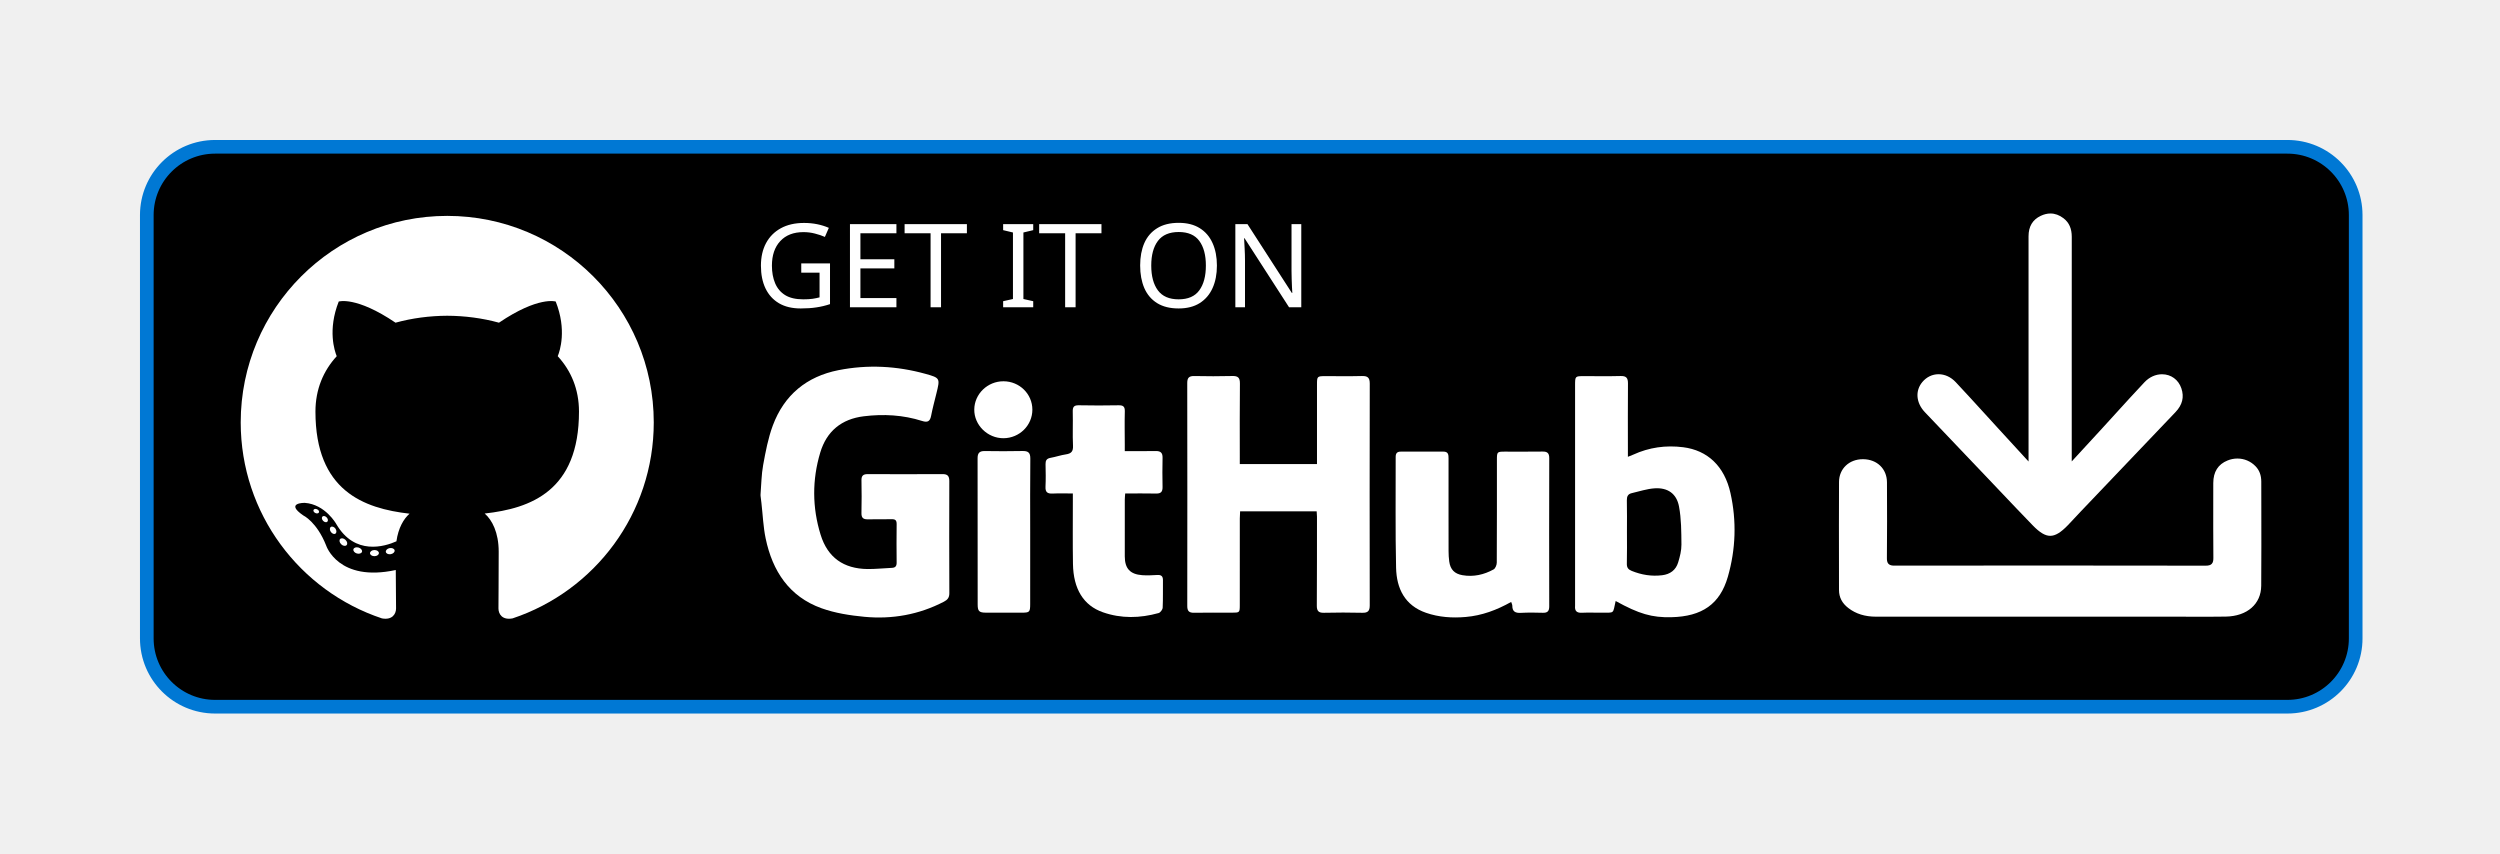
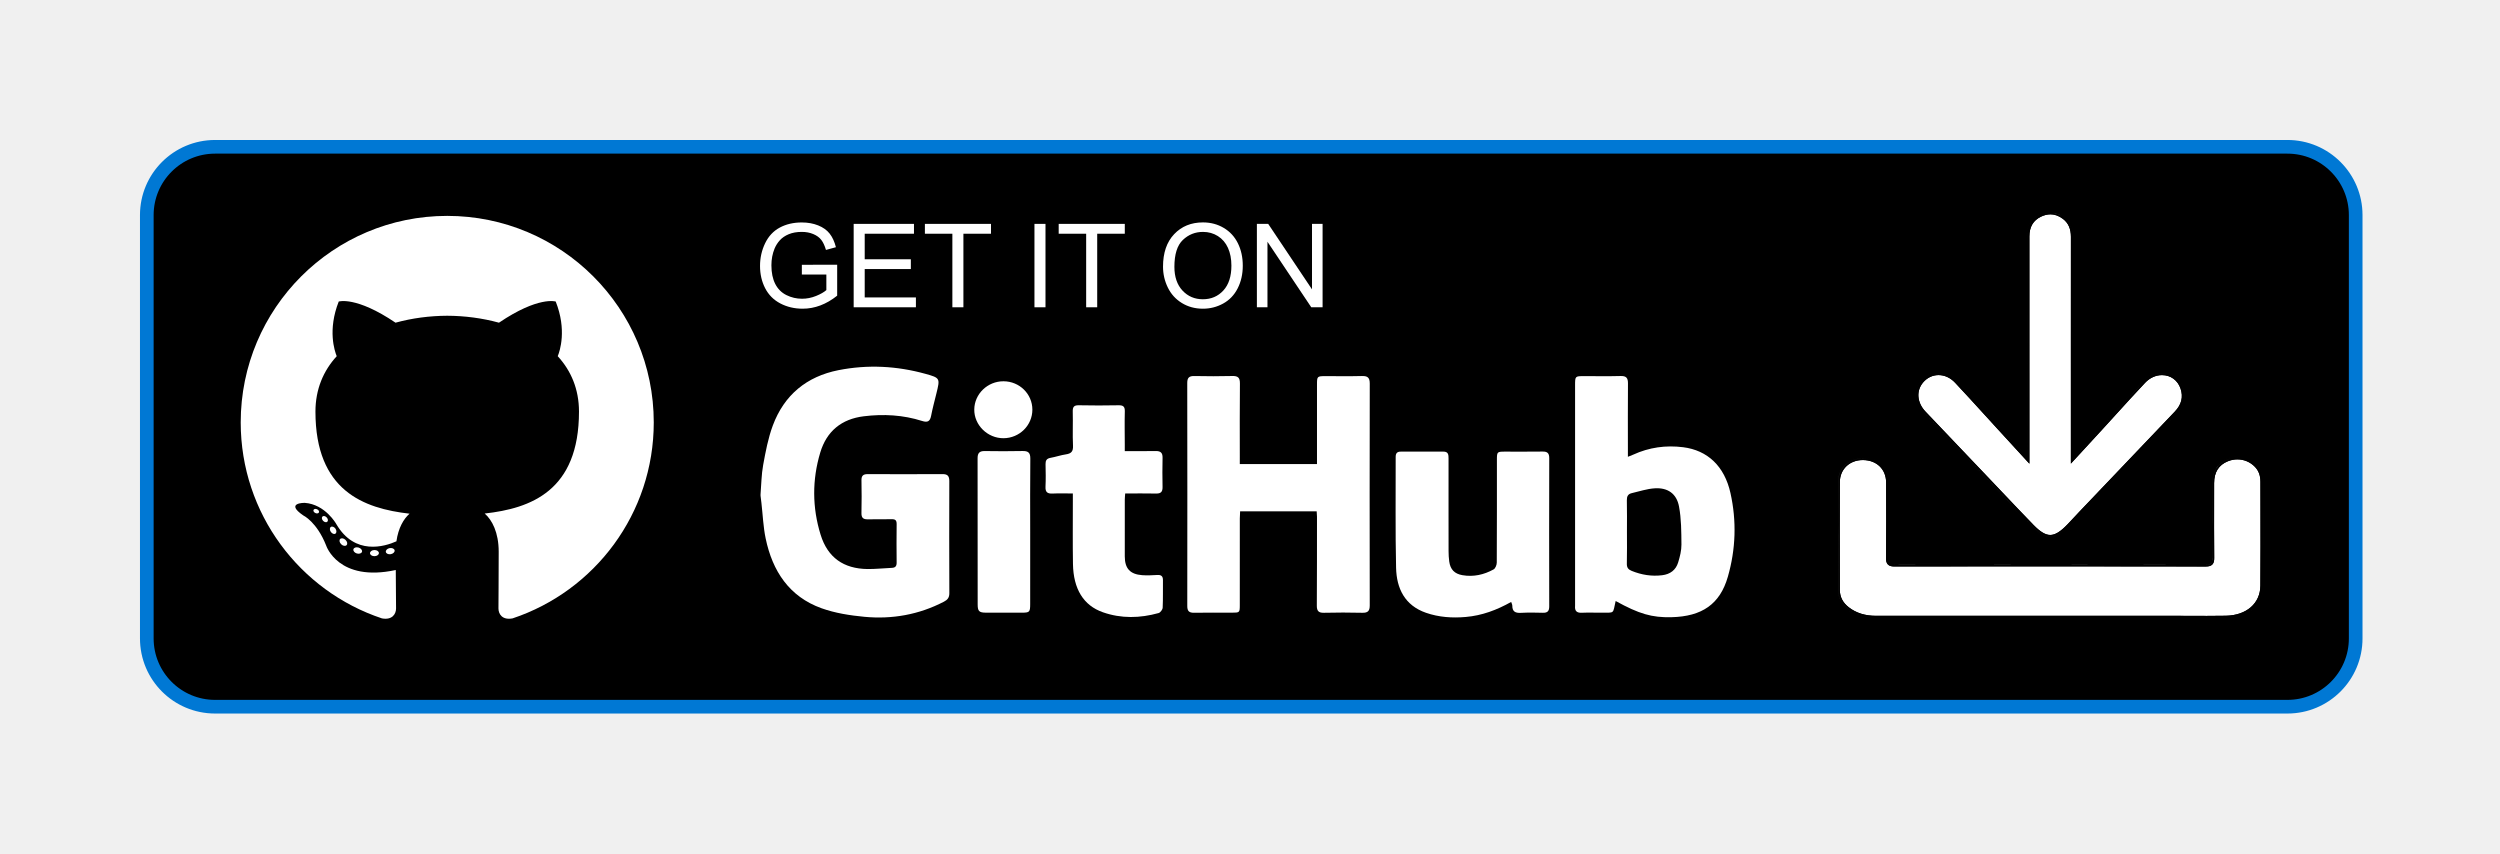
<svg xmlns="http://www.w3.org/2000/svg" version="1.1" id="svg8502" x="0px" y="0px" width="732.271px" height="250px" viewBox="0 0 732.271 250" enable-background="new 0 0 732.271 250" xml:space="preserve">
  <path id="rect3007" stroke="#0078D4" stroke-width="4" d="M63,43h607c11.046,0,20,8.954,20,20v124c0,11.046-8.954,20-20,20H63  c-11.046,0-20-8.954-20-20V63C43,51.954,51.954,43,63,43z" />
-   <text transform="matrix(1 0 0 1 220.8042 90.0049)" fill="#FFFFFF" font-family="'ArialMT'" font-size="34.125">GET IT ON</text>
+   <g enable-background="new    ">
+     <path fill="#FFFFFF" d="M234.868,80.424v-2.866l10.347-0.017v9.064c-1.588,1.267-3.227,2.219-4.916,2.857s-3.421,0.959-5.199,0.959   c-2.399,0-4.58-0.514-6.54-1.542c-1.96-1.027-3.441-2.513-4.44-4.457c-1-1.943-1.5-4.115-1.5-6.515   c0-2.377,0.497-4.597,1.491-6.657s2.424-3.591,4.291-4.591c1.866-0.999,4.016-1.499,6.448-1.499c1.767,0,3.363,0.286,4.791,0.858   s2.547,1.369,3.357,2.391c0.811,1.022,1.428,2.355,1.85,3.999l-2.916,0.8c-0.366-1.244-0.822-2.222-1.366-2.933   s-1.322-1.28-2.333-1.708c-1.011-0.428-2.133-0.642-3.366-0.642c-1.478,0-2.755,0.226-3.833,0.675   c-1.078,0.45-1.947,1.042-2.608,1.774c-0.661,0.733-1.175,1.539-1.541,2.416c-0.623,1.512-0.933,3.149-0.933,4.916   c0,2.177,0.375,3.999,1.125,5.465c0.75,1.467,1.841,2.556,3.274,3.267c1.433,0.711,2.955,1.066,4.565,1.066   c1.399,0,2.766-0.27,4.099-0.809s2.344-1.113,3.032-1.725v-4.549H234.868z" />
+     <path fill="#FFFFFF" d="M250.047,90.005V65.577h17.663v2.883h-14.43v7.481h13.514v2.866h-13.514v8.314h14.997v2.883H250.047z" />
+     <path fill="#FFFFFF" d="M278.957,90.005V68.46h-8.048v-2.883h19.362v2.883h-8.081v21.545H278.957z" />
+     <path fill="#FFFFFF" d="M303.001,90.005V65.577h3.232v24.428H303.001z" />
+     <path fill="#FFFFFF" d="M318.147,90.005V68.46h-8.048v-2.883h19.362v2.883h-8.081v21.545H318.147z" />
+     <path fill="#FFFFFF" d="M340.658,78.107c0-4.054,1.089-7.229,3.266-9.522s4.987-3.44,8.431-3.44c2.255,0,4.288,0.539,6.099,1.616   c1.811,1.077,3.191,2.58,4.141,4.507c0.95,1.928,1.425,4.113,1.425,6.557c0,2.478-0.5,4.693-1.5,6.648   c-1,1.955-2.416,3.436-4.249,4.44c-1.833,1.006-3.81,1.509-5.932,1.509c-2.299,0-4.354-0.556-6.165-1.667   c-1.811-1.11-3.183-2.627-4.116-4.549S340.658,80.252,340.658,78.107z M343.991,78.158c0,2.943,0.792,5.263,2.375,6.956   c1.583,1.694,3.568,2.541,5.957,2.541c2.433,0,4.435-0.855,6.007-2.565c1.572-1.711,2.358-4.139,2.358-7.282   c0-1.988-0.336-3.724-1.008-5.207c-0.672-1.482-1.655-2.633-2.949-3.449c-1.294-0.816-2.747-1.225-4.357-1.225   c-2.289,0-4.257,0.786-5.907,2.358C344.816,71.856,343.991,74.481,343.991,78.158z" />
+     <path fill="#FFFFFF" d="M368.151,90.005V65.577h3.316l12.83,19.179V65.577h3.1v24.428h-3.316l-12.83-19.195v19.195H368.151z" />
+   </g>
  <g id="g5136" transform="matrix(1.001768,0,0,1.001768,68.77076,92.66025)">
-     <path id="path4937" fill="#FFFFFF" d="M62.119-29.373c-33.348,0-60.387,27.035-60.387,60.387   c0,26.679,17.301,49.317,41.297,57.301c3.016,0.559,4.125-1.307,4.125-2.907c0-1.437-0.055-6.194-0.082-11.242   c-16.801,3.652-20.344-7.124-20.344-7.124c-2.75-6.982-6.707-8.836-6.707-8.836c-5.481-3.747,0.414-3.673,0.414-3.673   c6.063,0.427,9.258,6.223,9.258,6.223c5.383,9.234,14.125,6.567,17.57,5.023c0.543-3.902,2.11-6.569,3.836-8.078   c-13.414-1.527-27.515-6.703-27.515-29.844c0-6.593,2.359-11.98,6.222-16.207c-0.625-1.524-2.692-7.664,0.586-15.981   c0,0,5.071-1.625,16.609,6.187c4.821-1.336,9.985-2.008,15.117-2.031c5.133,0.023,10.301,0.696,15.129,2.031   c11.524-7.812,16.59-6.187,16.59-6.187c3.285,8.316,1.219,14.457,0.59,15.981c3.871,4.226,6.215,9.613,6.215,16.207   c0,23.195-14.125,28.302-27.574,29.797c2.168,1.876,4.098,5.551,4.098,11.183c0,8.078-0.071,14.583-0.071,16.57   c0,1.609,1.086,3.492,4.148,2.899c23.981-7.998,41.262-30.623,41.262-57.294C122.506-2.338,95.471-29.373,62.119-29.373" />
+     <path id="path4937" fill="#FFFFFF" d="M62.119-29.373c-33.348,0-60.387,27.035-60.387,60.387   c0,26.679,17.301,49.317,41.297,57.301c3.016,0.56,4.125-1.306,4.125-2.907c0-1.437-0.055-6.194-0.082-11.242   c-16.801,3.652-20.344-7.124-20.344-7.124c-2.75-6.982-6.707-8.836-6.707-8.836c-5.481-3.747,0.414-3.673,0.414-3.673   c6.063,0.427,9.258,6.223,9.258,6.223c5.383,9.234,14.125,6.567,17.57,5.023c0.543-3.902,2.11-6.569,3.836-8.078   c-13.414-1.527-27.515-6.703-27.515-29.844c0-6.593,2.359-11.98,6.222-16.207c-0.625-1.524-2.692-7.664,0.586-15.981   c0,0,5.071-1.625,16.609,6.187c4.821-1.336,9.985-2.008,15.117-2.031c5.133,0.023,10.301,0.696,15.129,2.031   c11.524-7.812,16.59-6.187,16.59-6.187c3.285,8.316,1.219,14.457,0.59,15.981c3.871,4.226,6.215,9.613,6.215,16.207   c0,23.195-14.125,28.302-27.574,29.797c2.168,1.876,4.098,5.551,4.098,11.183c0,8.078-0.071,14.583-0.071,16.57   c0,1.608,1.086,3.492,4.148,2.899c23.981-7.999,41.262-30.624,41.262-57.295C122.506-2.338,95.471-29.373,62.119-29.373" />
    <path id="path4939" fill="#FFFFFF" d="M24.604,57.33c-0.133,0.3-0.605,0.386-1.035,0.183   c-0.437-0.199-0.683-0.605-0.543-0.91c0.129-0.308,0.602-0.39,1.039-0.187C24.506,56.615,24.756,57.029,24.604,57.33" />
    <path id="path4941" fill="#FFFFFF" d="M27.049,60.056c-0.289,0.266-0.852,0.145-1.234-0.277   c-0.395-0.421-0.469-0.985-0.176-1.258c0.297-0.265,0.844-0.14,1.238,0.281C27.272,59.228,27.35,59.787,27.049,60.056" />
-     <path id="path4943" fill="#FFFFFF" d="M29.432,63.533c-0.371,0.258-0.977,0.017-1.352-0.52   c-0.371-0.54-0.371-1.181,0.008-1.437c0.375-0.258,0.973-0.029,1.352,0.503C29.807,62.626,29.807,63.271,29.432,63.533" />
+     <path id="path4943" fill="#FFFFFF" d="M29.432,63.533c-0.371,0.258-0.977,0.017-1.352-0.52   c-0.371-0.54-0.371-1.182,0.008-1.437c0.375-0.258,0.973-0.029,1.352,0.503C29.807,62.626,29.807,63.271,29.432,63.533" />
    <path id="path4945-3" fill="#FFFFFF" d="M32.694,66.891c-0.332,0.368-1.039,0.271-1.555-0.23   c-0.527-0.484-0.676-1.176-0.344-1.542c0.336-0.365,1.046-0.262,1.566,0.23C32.885,65.839,33.045,66.533,32.694,66.891" />
-     <path id="path4947-6" fill="#FFFFFF" d="M37.194,68.845c-0.149,0.474-0.828,0.688-1.512,0.489   c-0.683-0.209-1.129-0.762-0.992-1.244c0.144-0.472,0.824-0.698,1.515-0.484C36.885,67.814,37.334,68.365,37.194,68.845" />
-     <path id="path4949" fill="#FFFFFF" d="M42.135,69.21c0.016,0.495-0.562,0.91-1.281,0.917   c-0.723,0.017-1.309-0.387-1.317-0.874c0-0.505,0.57-0.913,1.289-0.926C41.545,68.311,42.135,68.712,42.135,69.21" />
+     <path id="path4947-6" fill="#FFFFFF" d="M37.194,68.845c-0.149,0.474-0.828,0.688-1.512,0.489   c-0.683-0.21-1.129-0.762-0.992-1.244c0.144-0.472,0.824-0.698,1.515-0.484C36.885,67.814,37.334,68.365,37.194,68.845" />
+     <path id="path4949" fill="#FFFFFF" d="M42.135,69.21c0.016,0.495-0.562,0.91-1.281,0.917   c-0.723,0.017-1.309-0.387-1.317-0.874c0-0.505,0.57-0.912,1.289-0.926C41.545,68.311,42.135,68.712,42.135,69.21" />
    <path id="path4951-7" fill="#FFFFFF" d="M46.733,68.424c0.086,0.487-0.414,0.985-1.125,1.117   c-0.703,0.129-1.352-0.172-1.441-0.653c-0.086-0.499,0.422-0.996,1.121-1.125C46.002,67.638,46.643,67.933,46.733,68.424" />
  </g>
  <rect x="75.9" y="-114.948" fill="#0078D4" width="87.327" height="87.328" />
  <g>
    <g>
-       <path fill="#FFFFFF" d="M646.396,180.902c-1.29,0-2.581-0.006-3.871-0.012c-1.291-0.005-2.581-0.01-3.872-0.01l-89.143-0.001    c-3.3,0-6.003-0.843-8.263-2.575c-1.885-1.447-2.842-3.296-2.846-5.494l-0.01-6.148c-0.012-8.361-0.023-17.008,0.017-25.508    c0.018-4.002,3.061-6.904,7.235-6.904c4.313,0.042,7.282,2.925,7.309,7.011c0.05,8.156,0.043,15.403-0.021,22.155    c-0.006,0.604,0.04,1.211,0.409,1.584c0.296,0.299,0.758,0.426,1.543,0.426c14.759-0.021,29.504-0.031,44.245-0.031    c15.639,0,31.273,0.013,46.913,0.041l0,0c0.818,0,1.293-0.131,1.601-0.441c0.356-0.359,0.423-0.893,0.415-1.689    c-0.05-5.795-0.041-11.688-0.032-17.387l0.006-4.438c0.003-3.381,1.464-5.684,4.343-6.838c0.963-0.388,1.964-0.584,2.977-0.584    c2.089,0,4.039,0.83,5.493,2.334c1.178,1.221,1.751,2.752,1.754,4.682l0.013,7.359c0.015,7.582,0.029,15.422-0.029,23.129    c-0.041,5.438-4.303,9.174-10.604,9.295C650.117,180.893,648.256,180.902,646.396,180.902z" />
-       <path d="M655.351,134.309c2.021,0,3.907,0.801,5.313,2.258c1.13,1.17,1.681,2.646,1.684,4.507c0.002,2.454,0.008,4.907,0.013,7.36    c0.015,7.58,0.029,15.42-0.029,23.127c-0.041,5.375-4.106,8.926-10.358,9.045c-1.636,0.031-3.406,0.047-5.575,0.047    c-1.29,0-2.58-0.006-3.87-0.01c-1.291-0.006-2.582-0.011-3.873-0.011H625.88h-12.773h-12.775l-50.817-0.001    c-3.242,0-5.896-0.824-8.109-2.523c-1.846-1.416-2.744-3.148-2.748-5.297l-0.008-6.147c-0.014-8.361-0.025-17.006,0.015-25.507    c0.017-3.856,2.955-6.655,6.986-6.655h0.08c4.084,0.04,6.953,2.821,6.978,6.763c0.05,8.154,0.043,15.399-0.021,22.15    c-0.006,0.656,0.048,1.324,0.48,1.763c0.438,0.44,1.115,0.5,1.736,0.5h0.001c14.742-0.021,29.482-0.032,44.226-0.032    c16.087,0,31.871,0.015,46.93,0.043c0.879,0,1.405-0.154,1.765-0.518c0.461-0.465,0.494-1.178,0.488-1.867    c-0.05-5.794-0.041-11.686-0.033-17.384l0.006-4.438c0.003-3.271,1.411-5.492,4.188-6.606    C653.4,134.498,654.37,134.309,655.351,134.309 M655.351,133.809c-1.021,0-2.063,0.195-3.068,0.601    c-2.967,1.19-4.497,3.582-4.5,7.069c-0.006,7.275-0.035,14.553,0.026,21.828c0.013,1.358-0.193,1.879-1.753,1.879    c-0.004,0-0.009,0-0.013,0c-15.639-0.028-31.277-0.041-46.916-0.041c-14.742,0-29.484,0.012-44.227,0.031    c-0.006,0-0.011,0-0.017,0c-1.403,0-1.715-0.4-1.702-1.758c0.069-7.385,0.065-14.773,0.021-22.159    c-0.026-4.251-3.144-7.216-7.473-7.259c-0.028,0-0.058,0-0.086,0c-4.257,0-7.468,2.975-7.485,7.152    c-0.05,10.552-0.02,21.104-0.007,31.658c0.004,2.391,1.071,4.256,2.942,5.692c2.483,1.904,5.34,2.627,8.415,2.627    c16.94,0.001,33.88,0.001,50.817,0.001c8.518,0,17.033,0,25.55,0c4.258,0,8.517,0,12.773,0c2.581,0,5.162,0.021,7.743,0.021    c1.862,0,3.726-0.012,5.586-0.047c6.455-0.123,10.807-3.907,10.85-9.543c0.078-10.162,0.026-20.326,0.018-30.49    c-0.003-1.836-0.508-3.49-1.824-4.854C659.506,134.646,657.465,133.809,655.351,133.809L655.351,133.809z" />
+       <g>
+         <path fill="#FFFFFF" d="M646.396,180.652c-1.29,0-2.58-0.006-3.87-0.012c-1.291-0.006-2.582-0.011-3.873-0.011l-89.144-0.001     c-3.242,0-5.896-0.825-8.11-2.522c-1.819-1.397-2.744-3.18-2.748-5.296l-0.011-6.148c-0.011-7.867-0.023-16.784,0.018-25.507     c0.017-3.856,2.954-6.655,6.984-6.655c4.129,0.04,7.033,2.821,7.06,6.763c0.05,8.167,0.043,15.413-0.021,22.151     c-0.007,0.655,0.048,1.323,0.481,1.762c0.347,0.351,0.861,0.5,1.721,0.5c14.759-0.021,29.504-0.031,44.245-0.031     c15.639,0,31.273,0.014,46.913,0.041c0.888,0,1.42-0.153,1.778-0.514c0.418-0.423,0.496-1.028,0.487-1.868     c-0.051-5.922-0.04-12.012-0.031-17.385l0.006-4.438c0.003-3.271,1.411-5.493,4.186-6.605c0.934-0.376,1.903-0.566,2.885-0.566     c2.019,0,3.904,0.802,5.313,2.258c1.13,1.171,1.681,2.646,1.684,4.509l0.014,7.358c0.014,7.155,0.029,15.266-0.029,23.127     c-0.04,5.293-4.202,8.929-10.358,9.047C650.114,180.643,648.254,180.652,646.396,180.652z" />
+         <path d="M655.352,134.559c1.95,0,3.772,0.774,5.133,2.182c1.083,1.122,1.61,2.541,1.613,4.336l0.014,7.358     c0.014,7.154,0.029,15.264-0.029,23.124c-0.039,5.147-4.103,8.684-10.113,8.799c-1.618,0.03-3.39,0.045-5.572,0.045     c-1.289,0-2.579-0.006-3.869-0.012c-1.291-0.006-2.582-0.011-3.874-0.011l-89.144-0.001c-3.186,0-5.788-0.809-7.958-2.471     c-1.755-1.348-2.646-3.063-2.65-5.099l-0.011-6.148c-0.011-7.866-0.023-16.782,0.018-25.505c0.017-3.712,2.849-6.406,6.729-6.406     c4.05,0.039,6.789,2.657,6.814,6.514c0.05,8.166,0.043,15.411-0.021,22.147c-0.007,0.71,0.056,1.437,0.554,1.94     c0.398,0.402,0.966,0.574,1.899,0.574c14.758-0.021,29.503-0.031,44.244-0.031c15.565,0,31.35,0.014,46.913,0.041     c0.96,0,1.545-0.176,1.957-0.589c0.53-0.536,0.566-1.305,0.559-2.044c-0.051-5.921-0.04-12.011-0.031-17.383l0.006-4.439     c0.003-3.158,1.358-5.303,4.029-6.374C653.464,134.743,654.402,134.559,655.352,134.559 M655.352,134.059     c-1.014,0-2.015,0.196-2.978,0.584c-2.879,1.154-4.34,3.457-4.343,6.838l-0.006,4.438c-0.01,5.699-0.019,11.592,0.031,17.388     c0.009,0.795-0.059,1.329-0.414,1.688c-0.309,0.31-0.783,0.44-1.602,0.44c-15.64-0.027-31.274-0.041-46.913-0.041     c-14.741,0-29.486,0.01-44.245,0.031c-0.785,0-1.247-0.127-1.543-0.426c-0.369-0.373-0.415-0.98-0.409-1.584     c0.064-6.752,0.071-13.999,0.021-22.155c-0.027-4.086-2.996-6.969-7.31-7.011c-4.174,0-7.217,2.902-7.234,6.904     c-0.04,8.5-0.029,17.146-0.018,25.508l0.011,6.148c0.004,2.197,0.961,4.047,2.846,5.494c2.26,1.731,4.963,2.574,8.263,2.574     l89.144,0.001c1.291,0,2.581,0.005,3.872,0.011c1.29,0.006,2.581,0.012,3.871,0.012c1.859,0,3.721-0.01,5.582-0.045     c6.301-0.121,10.563-3.856,10.604-9.295c0.058-7.707,0.044-15.547,0.029-23.129l-0.014-7.358     c-0.003-1.931-0.575-3.461-1.754-4.683C659.39,134.889,657.44,134.059,655.352,134.059L655.352,134.059z" />
+       </g>
+       <path fill="#FFFFFF" stroke="#000000" stroke-width="0.5" stroke-miterlimit="10" d="M655.351,134.309    c2.021,0,3.907,0.801,5.313,2.258c1.13,1.17,1.681,2.646,1.684,4.508c0.002,2.453,0.009,4.906,0.014,7.359    c0.015,7.58,0.028,15.42-0.029,23.127c-0.041,5.375-4.106,8.926-10.358,9.045c-1.636,0.031-3.405,0.047-5.574,0.047    c-1.29,0-2.58-0.006-3.87-0.01c-1.291-0.006-2.582-0.011-3.873-0.011H625.88h-12.772h-12.775l-50.817-0.001    c-3.241,0-5.896-0.824-8.108-2.523c-1.847-1.416-2.744-3.147-2.748-5.297l-0.008-6.146c-0.015-8.361-0.025-17.006,0.015-25.507    c0.017-3.856,2.955-6.655,6.986-6.655h0.08c4.084,0.04,6.952,2.821,6.978,6.764c0.05,8.153,0.043,15.398-0.021,22.149    c-0.007,0.655,0.048,1.324,0.479,1.763c0.438,0.44,1.115,0.5,1.736,0.5h0.001c14.742-0.021,29.481-0.031,44.226-0.031    c16.087,0,31.871,0.015,46.93,0.043c0.88,0,1.405-0.154,1.766-0.519c0.461-0.465,0.494-1.178,0.488-1.866    c-0.051-5.795-0.041-11.687-0.033-17.385l0.006-4.438c0.003-3.271,1.411-5.492,4.188-6.606    C653.4,134.498,654.37,134.309,655.351,134.309 M655.351,133.809c-1.021,0-2.063,0.195-3.067,0.602    c-2.967,1.189-4.497,3.582-4.5,7.068c-0.006,7.275-0.035,14.554,0.025,21.828c0.014,1.358-0.192,1.879-1.753,1.879    c-0.004,0-0.009,0-0.013,0c-15.639-0.027-31.277-0.041-46.916-0.041c-14.742,0-29.484,0.013-44.227,0.031    c-0.006,0-0.012,0-0.018,0c-1.402,0-1.715-0.4-1.702-1.758c0.069-7.385,0.065-14.773,0.021-22.159    c-0.026-4.251-3.145-7.216-7.474-7.259c-0.027,0-0.058,0-0.086,0c-4.257,0-7.468,2.975-7.484,7.152    c-0.05,10.552-0.021,21.104-0.007,31.658c0.004,2.391,1.07,4.256,2.941,5.691c2.483,1.904,5.34,2.627,8.415,2.627    c16.94,0.001,33.88,0.001,50.817,0.001c8.518,0,17.033,0,25.55,0c4.258,0,8.517,0,12.773,0c2.58,0,5.161,0.021,7.742,0.021    c1.862,0,3.727-0.012,5.586-0.047c6.455-0.123,10.808-3.906,10.851-9.543c0.078-10.162,0.025-20.326,0.018-30.49    c-0.003-1.836-0.508-3.489-1.824-4.854C659.506,134.646,657.465,133.809,655.351,133.809L655.351,133.809z" />
    </g>
    <g>
-       <path fill="#FFFFFF" d="M600.53,157.2c-1.563,0-3.199-0.968-5.304-3.136c-3.219-3.315-6.452-6.727-9.581-10.022    c-1.366-1.44-2.733-2.882-4.104-4.319l-5.884-6.179c-4.017-4.214-8.03-8.428-12.039-12.648c-2.636-2.773-2.939-6.541-0.738-9.161    c1.284-1.528,3.037-2.37,4.938-2.37c1.909,0,3.764,0.855,5.22,2.407c2.901,3.09,5.805,6.276,8.612,9.357    c1.259,1.382,2.519,2.764,3.78,4.142l8.497,9.266v-19.729c0.001-15.189,0.002-30.379-0.002-45.568    c-0.001-2.966,1.246-5.065,3.705-6.24c0.997-0.476,1.994-0.717,2.965-0.717c1.385,0,2.725,0.488,3.979,1.45    c1.695,1.295,2.517,3.142,2.513,5.646c-0.013,10.583-0.012,21.166-0.01,31.75l0.001,33.382l3.13-3.396    c1.795-1.948,3.521-3.82,5.243-5.699c1.337-1.458,2.667-2.923,3.998-4.387c2.768-3.045,5.63-6.194,8.501-9.238    c1.472-1.56,3.363-2.418,5.324-2.418c2.742,0,5.006,1.645,5.903,4.293c0.891,2.624,0.287,5.057-1.79,7.233    c-9.277,9.723-18.553,19.453-27.823,29.185c-0.587,0.616-1.167,1.238-1.746,1.861c-0.632,0.679-1.264,1.355-1.904,2.025    C603.771,156.204,602.112,157.2,600.53,157.2z" />
-       <path d="M600.596,62.533c1.328,0,2.616,0.47,3.828,1.398c1.629,1.245,2.418,3.026,2.414,5.448    c-0.014,10.582-0.012,21.164-0.01,31.746l0.001,10.582v22.164v1.281l0.868-0.942l2.696-2.929c1.796-1.946,3.521-3.818,5.241-5.696    c1.337-1.459,2.668-2.923,3.999-4.388c2.769-3.044,5.629-6.193,8.498-9.234c1.425-1.509,3.251-2.34,5.144-2.34    c2.633,0,4.805,1.58,5.667,4.124c0.87,2.564,0.303,4.847-1.733,6.98c-9.279,9.723-18.554,19.455-27.824,29.185    c-0.588,0.615-1.168,1.238-1.749,1.863c-0.63,0.677-1.261,1.354-1.9,2.022c-2.091,2.181-3.696,3.152-5.204,3.152    c-1.49,0-3.07-0.943-5.124-3.06c-3.217-3.314-6.451-6.725-9.578-10.021c-1.367-1.439-2.734-2.883-4.104-4.32l-5.882-6.175    c-4.017-4.216-8.032-8.431-12.042-12.651c-2.585-2.721-2.878-6.269-0.728-8.828c1.235-1.471,2.921-2.281,4.745-2.281    c1.84,0,3.629,0.827,5.038,2.329c2.898,3.088,5.802,6.273,8.608,9.354c1.259,1.382,2.52,2.765,3.782,4.143l4.222,4.604    l3.841,4.188l0.868,0.947v-1.285v-1.998V114.83c0.001-15.196,0.002-30.393-0.002-45.589c-0.001-2.902,1.164-4.869,3.563-6.015    C598.702,62.766,599.663,62.533,600.596,62.533 M600.596,62.033c-1.007,0-2.035,0.247-3.071,0.741    c-2.679,1.279-3.85,3.537-3.849,6.466c0.005,20.885,0.002,41.771,0.002,62.656c0,0.535,0,1.072,0,1.998    c-2.885-3.146-5.475-5.97-8.063-8.792c-4.128-4.504-8.214-9.048-12.396-13.501c-1.562-1.665-3.506-2.486-5.401-2.486    c-1.902,0-3.757,0.827-5.128,2.459c-2.293,2.729-2.002,6.6,0.748,9.494c5.968,6.282,11.947,12.55,17.924,18.827    c4.559,4.785,9.084,9.604,13.687,14.346c2.08,2.144,3.784,3.211,5.482,3.211c1.729,0,3.454-1.105,5.564-3.307    c1.23-1.285,2.425-2.603,3.65-3.889c9.271-9.73,18.546-19.462,27.824-29.185c2.053-2.15,2.811-4.642,1.846-7.486    c-0.981-2.895-3.474-4.463-6.141-4.463c-1.908,0-3.907,0.803-5.507,2.497c-4.229,4.483-8.337,9.083-12.502,13.627    c-2.563,2.799-5.141,5.585-7.938,8.624c0-7.636,0-14.901,0-22.164c0-14.109-0.009-28.218,0.009-42.327    c0.004-2.363-0.706-4.39-2.61-5.846C603.422,62.535,602.031,62.033,600.596,62.033L600.596,62.033z" />
+       <g>
+         <path fill="#FFFFFF" d="M600.53,156.95c-1.489,0-3.07-0.943-5.125-3.06c-2.895-2.981-5.812-6.053-8.632-9.023l-0.947-0.997     c-1.365-1.44-2.733-2.882-4.104-4.32l-5.884-6.179c-4.018-4.214-8.03-8.427-12.038-12.647c-2.546-2.678-2.846-6.308-0.729-8.828     c1.236-1.47,2.922-2.28,4.747-2.28c1.841,0,3.629,0.827,5.037,2.328c2.902,3.091,5.804,6.275,8.61,9.354     c1.259,1.382,2.519,2.764,3.779,4.143l8.932,9.74v-20.372c0.001-15.189,0.002-30.379-0.002-45.568     c-0.001-2.861,1.198-4.885,3.563-6.015c0.963-0.459,1.924-0.692,2.857-0.692c1.33,0,2.618,0.47,3.827,1.398     c1.629,1.244,2.419,3.026,2.415,5.447c-0.013,10.583-0.012,21.167-0.01,31.75l0.001,34.021l4.319-4.686     c1.526-1.657,3.009-3.266,4.488-4.88c1.204-1.313,2.402-2.632,3.602-3.951l0.396-0.437c2.765-3.041,5.623-6.186,8.498-9.234     c1.424-1.508,3.25-2.339,5.143-2.339c2.634,0,4.805,1.58,5.666,4.123c0.858,2.527,0.274,4.875-1.734,6.98     c-9.276,9.723-18.553,19.453-27.822,29.185c-0.589,0.617-1.169,1.24-1.749,1.864c-0.632,0.678-1.263,1.353-1.901,2.021     C603.643,155.978,602.037,156.95,600.53,156.95z" />
+         <path d="M600.595,62.783c1.274,0,2.511,0.453,3.676,1.347c1.563,1.193,2.32,2.91,2.316,5.248     c-0.013,10.583-0.012,21.167-0.01,31.75l0.001,33.382v1.28l0.867-0.941l3.131-3.396l0.748-0.813     c1.529-1.659,3.014-3.271,4.495-4.888c1.207-1.316,2.408-2.638,3.61-3.96l0.39-0.429c2.764-3.041,5.622-6.186,8.494-9.231     c1.376-1.458,3.138-2.261,4.961-2.261c2.523,0,4.604,1.515,5.429,3.954c0.826,2.432,0.262,4.695-1.678,6.727     c-9.277,9.724-18.554,19.453-27.822,29.186c-0.59,0.617-1.171,1.241-1.751,1.865c-0.631,0.677-1.262,1.352-1.899,2.02     c-2.04,2.127-3.589,3.076-5.022,3.076c-1.416,0-2.941-0.92-4.946-2.984c-2.893-2.979-5.809-6.051-8.629-9.021l-0.947-0.997     c-1.366-1.441-2.733-2.883-4.104-4.32l-5.884-6.179c-4.018-4.214-8.03-8.428-12.039-12.647c-2.455-2.583-2.75-6.076-0.718-8.495     c1.188-1.413,2.806-2.191,4.556-2.191c1.771,0,3.495,0.799,4.855,2.249c2.9,3.089,5.802,6.273,8.606,9.352     c1.26,1.382,2.52,2.765,3.781,4.144l8.497,9.266l0.868,0.947v-1.285v-19.729c0.001-15.189,0.002-30.379-0.002-45.568     c-0.001-2.756,1.15-4.704,3.421-5.789C598.773,63.008,599.698,62.783,600.595,62.783 M600.595,62.283     c-0.971,0-1.968,0.241-2.965,0.717c-2.459,1.175-3.706,3.274-3.705,6.24c0.004,15.189,0.003,30.379,0.002,45.568v19.729     l-8.497-9.266c-1.261-1.378-2.521-2.76-3.779-4.142c-2.808-3.081-5.711-6.267-8.612-9.357c-1.456-1.552-3.312-2.407-5.22-2.407     c-1.901,0-3.654,0.842-4.938,2.37c-2.201,2.62-1.897,6.388,0.738,9.161c4.009,4.22,8.021,8.434,12.039,12.648l5.884,6.179     c1.371,1.438,2.738,2.879,4.104,4.319c3.13,3.295,6.362,6.707,9.581,10.022c2.105,2.168,3.741,3.136,5.305,3.136     c1.582,0,3.241-0.996,5.384-3.23c0.64-0.67,1.271-1.346,1.904-2.024c0.579-0.623,1.158-1.245,1.746-1.861     c9.27-9.732,18.546-19.462,27.822-29.185c2.077-2.176,2.682-4.609,1.79-7.233c-0.896-2.648-3.161-4.293-5.902-4.293     c-1.962,0-3.853,0.858-5.324,2.418c-2.871,3.044-5.733,6.193-8.501,9.238c-1.331,1.464-2.661,2.929-3.998,4.387     c-1.722,1.879-3.448,3.751-5.243,5.699l-3.13,3.396l-0.001-33.382c-0.002-10.584-0.003-21.167,0.01-31.75     c0.004-2.504-0.817-4.351-2.513-5.646C603.32,62.771,601.98,62.283,600.595,62.283L600.595,62.283z" />
+       </g>
+       <path fill="#FFFFFF" stroke="#000000" stroke-width="0.5" stroke-miterlimit="10" d="M600.596,62.533    c1.328,0,2.616,0.47,3.828,1.398c1.629,1.245,2.418,3.026,2.414,5.448c-0.014,10.582-0.012,21.164-0.01,31.746l0.001,10.582    v22.164v1.281l0.868-0.942l2.695-2.929c1.797-1.946,3.521-3.818,5.241-5.696c1.337-1.459,2.668-2.923,3.999-4.388    c2.77-3.044,5.629-6.193,8.498-9.234c1.425-1.509,3.251-2.34,5.145-2.34c2.633,0,4.805,1.58,5.667,4.124    c0.869,2.564,0.303,4.847-1.733,6.98c-9.279,9.723-18.554,19.455-27.824,29.185c-0.588,0.615-1.168,1.238-1.749,1.863    c-0.63,0.677-1.261,1.354-1.899,2.021c-2.092,2.182-3.696,3.152-5.204,3.152c-1.49,0-3.07-0.943-5.124-3.061    c-3.217-3.313-6.451-6.725-9.578-10.021c-1.367-1.438-2.734-2.884-4.104-4.32l-5.882-6.175    c-4.017-4.216-8.032-8.431-12.042-12.651c-2.585-2.721-2.878-6.269-0.728-8.828c1.234-1.471,2.921-2.281,4.745-2.281    c1.84,0,3.629,0.827,5.038,2.329c2.897,3.088,5.802,6.273,8.607,9.354c1.259,1.382,2.521,2.765,3.782,4.143l4.222,4.604    l3.841,4.188l0.868,0.947v-1.285v-1.998V114.83c0.001-15.196,0.002-30.393-0.002-45.589c-0.001-2.902,1.164-4.869,3.563-6.015    C598.702,62.766,599.663,62.533,600.596,62.533 M600.596,62.033c-1.007,0-2.035,0.247-3.07,0.741    c-2.68,1.279-3.851,3.537-3.85,6.466c0.005,20.885,0.002,41.771,0.002,62.656c0,0.535,0,1.071,0,1.998    c-2.885-3.146-5.475-5.971-8.063-8.792c-4.128-4.504-8.214-9.048-12.396-13.501c-1.562-1.665-3.506-2.486-5.4-2.486    c-1.902,0-3.758,0.827-5.128,2.459c-2.293,2.729-2.002,6.6,0.748,9.494c5.968,6.282,11.946,12.55,17.924,18.827    c4.559,4.785,9.084,9.604,13.687,14.347c2.08,2.144,3.784,3.211,5.482,3.211c1.729,0,3.454-1.104,5.563-3.308    c1.23-1.285,2.426-2.603,3.65-3.889c9.271-9.73,18.546-19.462,27.824-29.185c2.053-2.15,2.811-4.642,1.846-7.486    c-0.981-2.895-3.474-4.463-6.141-4.463c-1.908,0-3.907,0.803-5.507,2.497c-4.229,4.483-8.338,9.083-12.503,13.627    c-2.563,2.799-5.141,5.585-7.938,8.624c0-7.636,0-14.901,0-22.164c0-14.109-0.009-28.218,0.009-42.327    c0.004-2.363-0.706-4.39-2.609-5.846C603.422,62.535,602.031,62.033,600.596,62.033L600.596,62.033z" />
    </g>
  </g>
  <rect x="500.365" y="-79.182" fill="#FFFFFF" width="31.018" height="33.774" />
  <rect x="650.594" y="-47.13" fill="#FFFFFF" width="25.503" height="21.367" />
  <rect x="5.514" y="-66.085" width="40.93" height="34.463" />
  <g>
-     <path fill="#FFFFFF" d="M222.767,144.853c0.238-2.893,0.249-5.828,0.771-8.668c0.714-3.898,1.451-7.859,2.826-11.551   c3.328-8.937,9.901-14.368,19.264-16.215c8.541-1.685,17.051-1.239,25.428,1.078c4.354,1.205,4.314,1.321,3.227,5.733   c-0.54,2.192-1.13,4.375-1.559,6.588c-0.318,1.642-1.055,1.99-2.618,1.491c-5.585-1.777-11.314-2.091-17.106-1.377   c-6.51,0.802-10.867,4.371-12.74,10.618c-2.399,7.999-2.365,16.11,0.104,24.079c2.072,6.687,6.73,9.955,13.726,10.046   c2.37,0.027,4.743-0.245,7.116-0.342c1.051-0.039,1.439-0.496,1.428-1.554c-0.044-3.748-0.045-7.497,0.001-11.245   c0.013-1.07-0.33-1.482-1.433-1.453c-2.318,0.063-4.641-0.029-6.959,0.033c-1.337,0.036-1.95-0.384-1.916-1.829   c0.076-3.212,0.063-6.426,0.006-9.639c-0.023-1.334,0.544-1.775,1.813-1.771c7.318,0.025,14.637,0.033,21.954-0.006   c1.483-0.007,1.965,0.61,1.96,2.042c-0.034,10.947-0.041,21.895,0.01,32.84c0.006,1.287-0.523,1.938-1.571,2.482   c-7.336,3.812-15.185,5.202-23.327,4.433c-4.223-0.402-8.549-1.075-12.518-2.497c-9.498-3.402-14.392-10.906-16.383-20.438   c-0.713-3.414-0.845-6.947-1.244-10.426c-0.08-0.701-0.171-1.396-0.257-2.095C222.767,145.091,222.767,144.973,222.767,144.853z" />
-     <path fill="#FFFFFF" d="M363.146,135.927c7.621,0,14.979,0,22.611,0c0-0.762,0-1.449,0-2.135c0-7.08-0.004-14.161,0.002-21.241   c0.002-2.308,0.08-2.375,2.438-2.379c3.57-0.006,7.142,0.064,10.709-0.031c1.669-0.044,2.313,0.453,2.307,2.217   c-0.045,21.657-0.041,43.315-0.005,64.975c0.002,1.634-0.557,2.197-2.188,2.156c-3.746-0.092-7.497-0.088-11.244,0   c-1.584,0.037-2.079-0.571-2.07-2.089c0.053-8.688,0.044-17.373,0.049-26.063c0-0.469-0.054-0.937-0.092-1.569   c-7.445,0-14.833,0-22.424,0c-0.031,0.698-0.087,1.384-0.089,2.072c-0.005,8.449,0,16.896-0.005,25.348   c-0.001,2.238-0.037,2.269-2.326,2.271c-3.689,0.002-7.379-0.044-11.067,0.023c-1.464,0.025-1.994-0.498-1.991-1.974   c0.029-21.777,0.032-43.556-0.007-65.331c-0.004-1.602,0.598-2.062,2.104-2.032c3.688,0.071,7.38,0.094,11.066-0.008   c1.695-0.048,2.277,0.482,2.258,2.223c-0.084,7.139-0.035,14.28-0.035,21.421C363.146,134.428,363.146,135.07,363.146,135.927z" />
-     <path fill="#FFFFFF" d="M473.24,176.039c-0.895,3.844-0.151,3.396-4.232,3.42c-1.901,0.012-3.81-0.063-5.707,0.022   c-1.502,0.066-2.08-0.575-1.949-2.008c0.021-0.237,0.002-0.478,0.002-0.713c0-21.292,0-42.579,0-63.87   c0-2.714,0.002-2.717,2.634-2.719c3.566-0.003,7.139,0.069,10.702-0.032c1.674-0.048,2.172,0.582,2.155,2.184   c-0.058,6.422-0.021,12.844-0.021,19.268c0,0.647,0,1.295,0,2.211c0.658-0.266,1.119-0.429,1.561-0.631   c4.664-2.137,9.554-2.815,14.619-2.176c7.152,0.905,12.105,5.545,13.861,13.418c1.832,8.203,1.56,16.455-0.762,24.526   c-2.31,8.031-7.577,11.644-16.549,11.846C483.863,180.918,480.103,179.831,473.24,176.039z M476.546,155.828   c0,3.093,0.053,6.188-0.029,9.278c-0.03,1.151,0.415,1.71,1.426,2.117c2.871,1.162,5.809,1.645,8.896,1.271   c2.373-0.286,4.032-1.517,4.711-3.766c0.513-1.691,0.971-3.487,0.957-5.23c-0.034-3.721-0.03-7.508-0.711-11.143   c-0.709-3.783-3.319-5.563-7.123-5.322c-2.266,0.143-4.498,0.903-6.737,1.418c-1.093,0.252-1.443,0.961-1.418,2.099   C476.596,149.642,476.545,152.734,476.546,155.828z" />
-     <path fill="#FFFFFF" d="M442.634,176.308c-4.205,2.371-8.568,4.004-13.321,4.408c-3.948,0.341-7.853,0.085-11.619-1.222   c-6.234-2.159-8.631-7.138-8.769-13.176c-0.247-10.822-0.089-21.653-0.12-32.479c-0.003-1.037,0.397-1.553,1.458-1.552   c4.166,0.01,8.331,0.023,12.494-0.008c1.509-0.011,1.534,0.965,1.533,2.041c-0.006,5.412-0.004,10.825-0.002,16.239   c0,3.63-0.012,7.259,0.01,10.887c0.005,1.009,0.058,2.026,0.195,3.022c0.324,2.357,1.556,3.611,3.875,4.011   c3.24,0.559,6.288-0.136,9.11-1.688c0.533-0.29,0.935-1.31,0.939-1.995c0.059-10.054,0.037-20.107,0.04-30.161   c0.002-2.261,0.074-2.343,2.271-2.349c3.688-0.008,7.376,0.039,11.065-0.021c1.438-0.025,2.001,0.446,1.995,1.952   c-0.04,14.456-0.036,28.912-0.004,43.367c0.003,1.368-0.454,1.95-1.863,1.905c-2.14-0.066-4.287-0.092-6.424,0.021   c-1.588,0.086-2.536-0.328-2.529-2.086C442.972,177.09,442.775,176.757,442.634,176.308z" />
-     <path fill="#FFFFFF" d="M329.456,132.131c3.216,0,6.129,0.039,9.041-0.017c1.431-0.027,2.063,0.486,2.027,1.976   c-0.067,2.854-0.059,5.715-0.002,8.567c0.025,1.359-0.459,1.938-1.871,1.906c-2.965-0.067-5.932-0.019-9.072-0.019   c-0.047,0.695-0.117,1.263-0.118,1.831c-0.009,5.533-0.014,11.068-0.002,16.602c0.007,3.541,1.549,5.239,5.117,5.5   c1.476,0.107,2.972,0.02,4.452-0.059c1.154-0.063,1.627,0.4,1.61,1.548c-0.036,2.675,0.048,5.357-0.081,8.029   c-0.027,0.56-0.671,1.43-1.192,1.575c-5.449,1.518-10.945,1.653-16.324-0.234c-5.681-1.992-8.641-6.821-8.761-14.156   c-0.102-6.127-0.031-12.257-0.034-18.386c-0.001-0.648-0.001-1.298-0.001-2.25c-2.047,0-3.986-0.074-5.917,0.021   c-1.518,0.077-2.173-0.396-2.091-2.01c0.109-2.195,0.061-4.401,0.014-6.603c-0.023-1.063,0.327-1.642,1.438-1.841   c1.518-0.273,2.993-0.794,4.516-1.02c1.557-0.232,2.168-0.844,2.087-2.53c-0.157-3.322,0.015-6.662-0.074-9.993   c-0.036-1.387,0.358-1.891,1.798-1.859c3.865,0.083,7.734,0.076,11.602,0.002c1.379-0.026,1.891,0.373,1.85,1.812   c-0.089,3.212-0.017,6.425-0.01,9.639C329.457,130.744,329.456,131.324,329.456,132.131z" />
-     <path fill="#FFFFFF" d="M301.754,155.931c0,7.021,0.008,14.036-0.005,21.053c-0.004,2.289-0.193,2.469-2.43,2.475   c-3.509,0.01-7.018,0.017-10.525-0.004c-2.003-0.01-2.426-0.431-2.426-2.401c-0.008-14.272,0.011-28.543-0.025-42.815   c-0.004-1.54,0.557-2.144,2.088-2.123c3.688,0.053,7.377,0.073,11.061-0.011c1.666-0.037,2.316,0.48,2.297,2.242   C301.707,141.539,301.754,148.737,301.754,155.931z" />
-     <path fill="#FFFFFF" d="M293.94,111.678c4.688,0.017,8.453,3.723,8.451,8.318c-0.002,4.587-3.772,8.326-8.432,8.362   c-4.69,0.035-8.641-3.845-8.585-8.432C285.43,115.371,289.284,111.66,293.94,111.678z" />
+     <path fill="#FFFFFF" d="M222.767,144.854c0.238-2.894,0.249-5.828,0.771-8.668c0.714-3.898,1.451-7.859,2.826-11.552   c3.328-8.937,9.901-14.368,19.264-16.215c8.541-1.685,17.051-1.239,25.428,1.078c4.354,1.205,4.314,1.321,3.227,5.733   c-0.54,2.192-1.13,4.375-1.559,6.588c-0.318,1.642-1.055,1.99-2.618,1.491c-5.585-1.777-11.314-2.091-17.106-1.377   c-6.51,0.802-10.867,4.371-12.74,10.618c-2.399,7.999-2.365,16.11,0.104,24.079c2.072,6.688,6.73,9.955,13.726,10.046   c2.37,0.027,4.743-0.245,7.116-0.342c1.051-0.039,1.439-0.496,1.428-1.554c-0.044-3.748-0.045-7.497,0.001-11.245   c0.013-1.07-0.33-1.482-1.433-1.453c-2.318,0.063-4.641-0.029-6.959,0.033c-1.337,0.036-1.95-0.384-1.916-1.829   c0.076-3.212,0.063-6.426,0.006-9.639c-0.023-1.334,0.544-1.775,1.813-1.771c7.318,0.025,14.637,0.033,21.954-0.006   c1.483-0.008,1.965,0.609,1.96,2.042c-0.034,10.946-0.041,21.896,0.01,32.84c0.006,1.287-0.523,1.938-1.571,2.481   c-7.336,3.813-15.185,5.203-23.327,4.434c-4.223-0.402-8.549-1.075-12.518-2.497c-9.498-3.401-14.392-10.905-16.383-20.438   c-0.713-3.414-0.845-6.946-1.244-10.426c-0.08-0.701-0.171-1.396-0.257-2.095C222.767,145.091,222.767,144.973,222.767,144.854z" />
+     <path fill="#FFFFFF" d="M363.146,135.927c7.621,0,14.979,0,22.611,0c0-0.762,0-1.448,0-2.135c0-7.08-0.004-14.161,0.002-21.241   c0.002-2.308,0.08-2.375,2.438-2.379c3.57-0.006,7.143,0.064,10.71-0.031c1.669-0.044,2.313,0.453,2.307,2.217   c-0.045,21.658-0.041,43.315-0.005,64.975c0.002,1.634-0.557,2.196-2.188,2.156c-3.745-0.093-7.497-0.089-11.243,0   c-1.584,0.036-2.079-0.571-2.07-2.089c0.053-8.688,0.044-17.373,0.049-26.063c0-0.469-0.054-0.937-0.092-1.569   c-7.445,0-14.833,0-22.424,0c-0.031,0.698-0.087,1.385-0.089,2.072c-0.005,8.449,0,16.896-0.005,25.348   c-0.001,2.238-0.037,2.27-2.326,2.271c-3.689,0.002-7.379-0.044-11.067,0.023c-1.464,0.024-1.994-0.498-1.991-1.975   c0.029-21.777,0.032-43.556-0.007-65.331c-0.004-1.602,0.598-2.062,2.104-2.032c3.688,0.071,7.38,0.094,11.066-0.008   c1.695-0.048,2.277,0.482,2.258,2.223c-0.084,7.139-0.035,14.281-0.035,21.421C363.146,134.428,363.146,135.07,363.146,135.927z" />
+     <path fill="#FFFFFF" d="M473.24,176.039c-0.896,3.844-0.151,3.396-4.232,3.42c-1.9,0.012-3.81-0.063-5.707,0.021   c-1.502,0.066-2.08-0.574-1.949-2.008c0.021-0.236,0.002-0.478,0.002-0.713c0-21.292,0-42.578,0-63.87   c0-2.714,0.003-2.717,2.635-2.719c3.565-0.003,7.139,0.069,10.702-0.032c1.674-0.048,2.172,0.582,2.154,2.184   c-0.058,6.422-0.021,12.844-0.021,19.268c0,0.647,0,1.296,0,2.211c0.658-0.266,1.119-0.429,1.561-0.631   c4.664-2.137,9.555-2.815,14.619-2.176c7.152,0.905,12.105,5.545,13.861,13.418c1.832,8.203,1.56,16.455-0.763,24.526   c-2.31,8.031-7.576,11.644-16.549,11.846C483.863,180.918,480.103,179.831,473.24,176.039z M476.546,155.828   c0,3.093,0.053,6.188-0.029,9.277c-0.029,1.151,0.415,1.711,1.427,2.117c2.871,1.162,5.809,1.646,8.896,1.271   c2.373-0.286,4.032-1.518,4.711-3.766c0.513-1.691,0.972-3.487,0.957-5.23c-0.034-3.721-0.03-7.508-0.711-11.143   c-0.709-3.783-3.319-5.563-7.123-5.322c-2.266,0.143-4.498,0.902-6.737,1.418c-1.093,0.252-1.442,0.961-1.418,2.099   C476.596,149.643,476.545,152.734,476.546,155.828z" />
+     <path fill="#FFFFFF" d="M442.634,176.309c-4.205,2.371-8.567,4.004-13.321,4.407c-3.947,0.341-7.853,0.085-11.618-1.222   c-6.234-2.159-8.632-7.139-8.77-13.176c-0.247-10.822-0.089-21.653-0.12-32.479c-0.003-1.037,0.397-1.553,1.458-1.552   c4.166,0.01,8.331,0.023,12.494-0.008c1.509-0.012,1.534,0.965,1.533,2.041c-0.006,5.412-0.004,10.824-0.002,16.238   c0,3.631-0.012,7.26,0.01,10.887c0.005,1.01,0.059,2.027,0.195,3.022c0.324,2.357,1.556,3.611,3.875,4.011   c3.24,0.56,6.288-0.136,9.109-1.688c0.533-0.29,0.936-1.311,0.939-1.995c0.059-10.054,0.037-20.106,0.04-30.161   c0.002-2.261,0.074-2.343,2.271-2.349c3.688-0.009,7.376,0.039,11.065-0.021c1.438-0.025,2.001,0.445,1.995,1.951   c-0.04,14.456-0.036,28.912-0.004,43.367c0.003,1.368-0.454,1.95-1.863,1.905c-2.14-0.066-4.287-0.093-6.424,0.021   c-1.588,0.086-2.536-0.328-2.529-2.086C442.972,177.09,442.775,176.757,442.634,176.309z" />
+     <path fill="#FFFFFF" d="M329.456,132.131c3.216,0,6.129,0.039,9.041-0.017c1.431-0.027,2.063,0.485,2.027,1.976   c-0.067,2.854-0.059,5.715-0.002,8.567c0.025,1.358-0.459,1.938-1.871,1.905c-2.965-0.066-5.932-0.019-9.072-0.019   c-0.047,0.695-0.117,1.263-0.118,1.831c-0.009,5.533-0.014,11.068-0.002,16.602c0.007,3.541,1.549,5.239,5.117,5.5   c1.476,0.107,2.972,0.021,4.452-0.059c1.154-0.063,1.627,0.4,1.61,1.548c-0.036,2.675,0.048,5.357-0.081,8.029   c-0.027,0.56-0.671,1.43-1.192,1.575c-5.449,1.518-10.945,1.652-16.324-0.234c-5.681-1.992-8.641-6.82-8.761-14.156   c-0.102-6.127-0.031-12.257-0.034-18.386c-0.001-0.647-0.001-1.298-0.001-2.25c-2.047,0-3.986-0.073-5.917,0.021   c-1.518,0.078-2.173-0.396-2.091-2.01c0.109-2.195,0.061-4.4,0.014-6.603c-0.023-1.063,0.327-1.642,1.438-1.841   c1.518-0.273,2.993-0.795,4.516-1.021c1.557-0.231,2.168-0.844,2.087-2.53c-0.157-3.321,0.015-6.662-0.074-9.993   c-0.036-1.387,0.358-1.891,1.798-1.859c3.865,0.083,7.734,0.076,11.602,0.002c1.379-0.026,1.891,0.373,1.85,1.812   c-0.089,3.212-0.017,6.425-0.01,9.639C329.457,130.744,329.456,131.324,329.456,132.131z" />
+     <path fill="#FFFFFF" d="M301.754,155.932c0,7.021,0.008,14.035-0.005,21.053c-0.004,2.289-0.193,2.469-2.43,2.475   c-3.509,0.01-7.018,0.018-10.525-0.004c-2.003-0.01-2.426-0.432-2.426-2.4c-0.008-14.272,0.011-28.544-0.025-42.815   c-0.004-1.54,0.557-2.144,2.088-2.123c3.688,0.053,7.377,0.073,11.061-0.011c1.666-0.037,2.316,0.479,2.297,2.242   C301.707,141.539,301.754,148.736,301.754,155.932z" />
+     <path fill="#FFFFFF" d="M293.94,111.678c4.688,0.017,8.453,3.723,8.451,8.318c-0.002,4.587-3.772,8.326-8.432,8.361   c-4.69,0.035-8.641-3.844-8.585-8.432C285.43,115.371,289.284,111.66,293.94,111.678z" />
  </g>
</svg>
